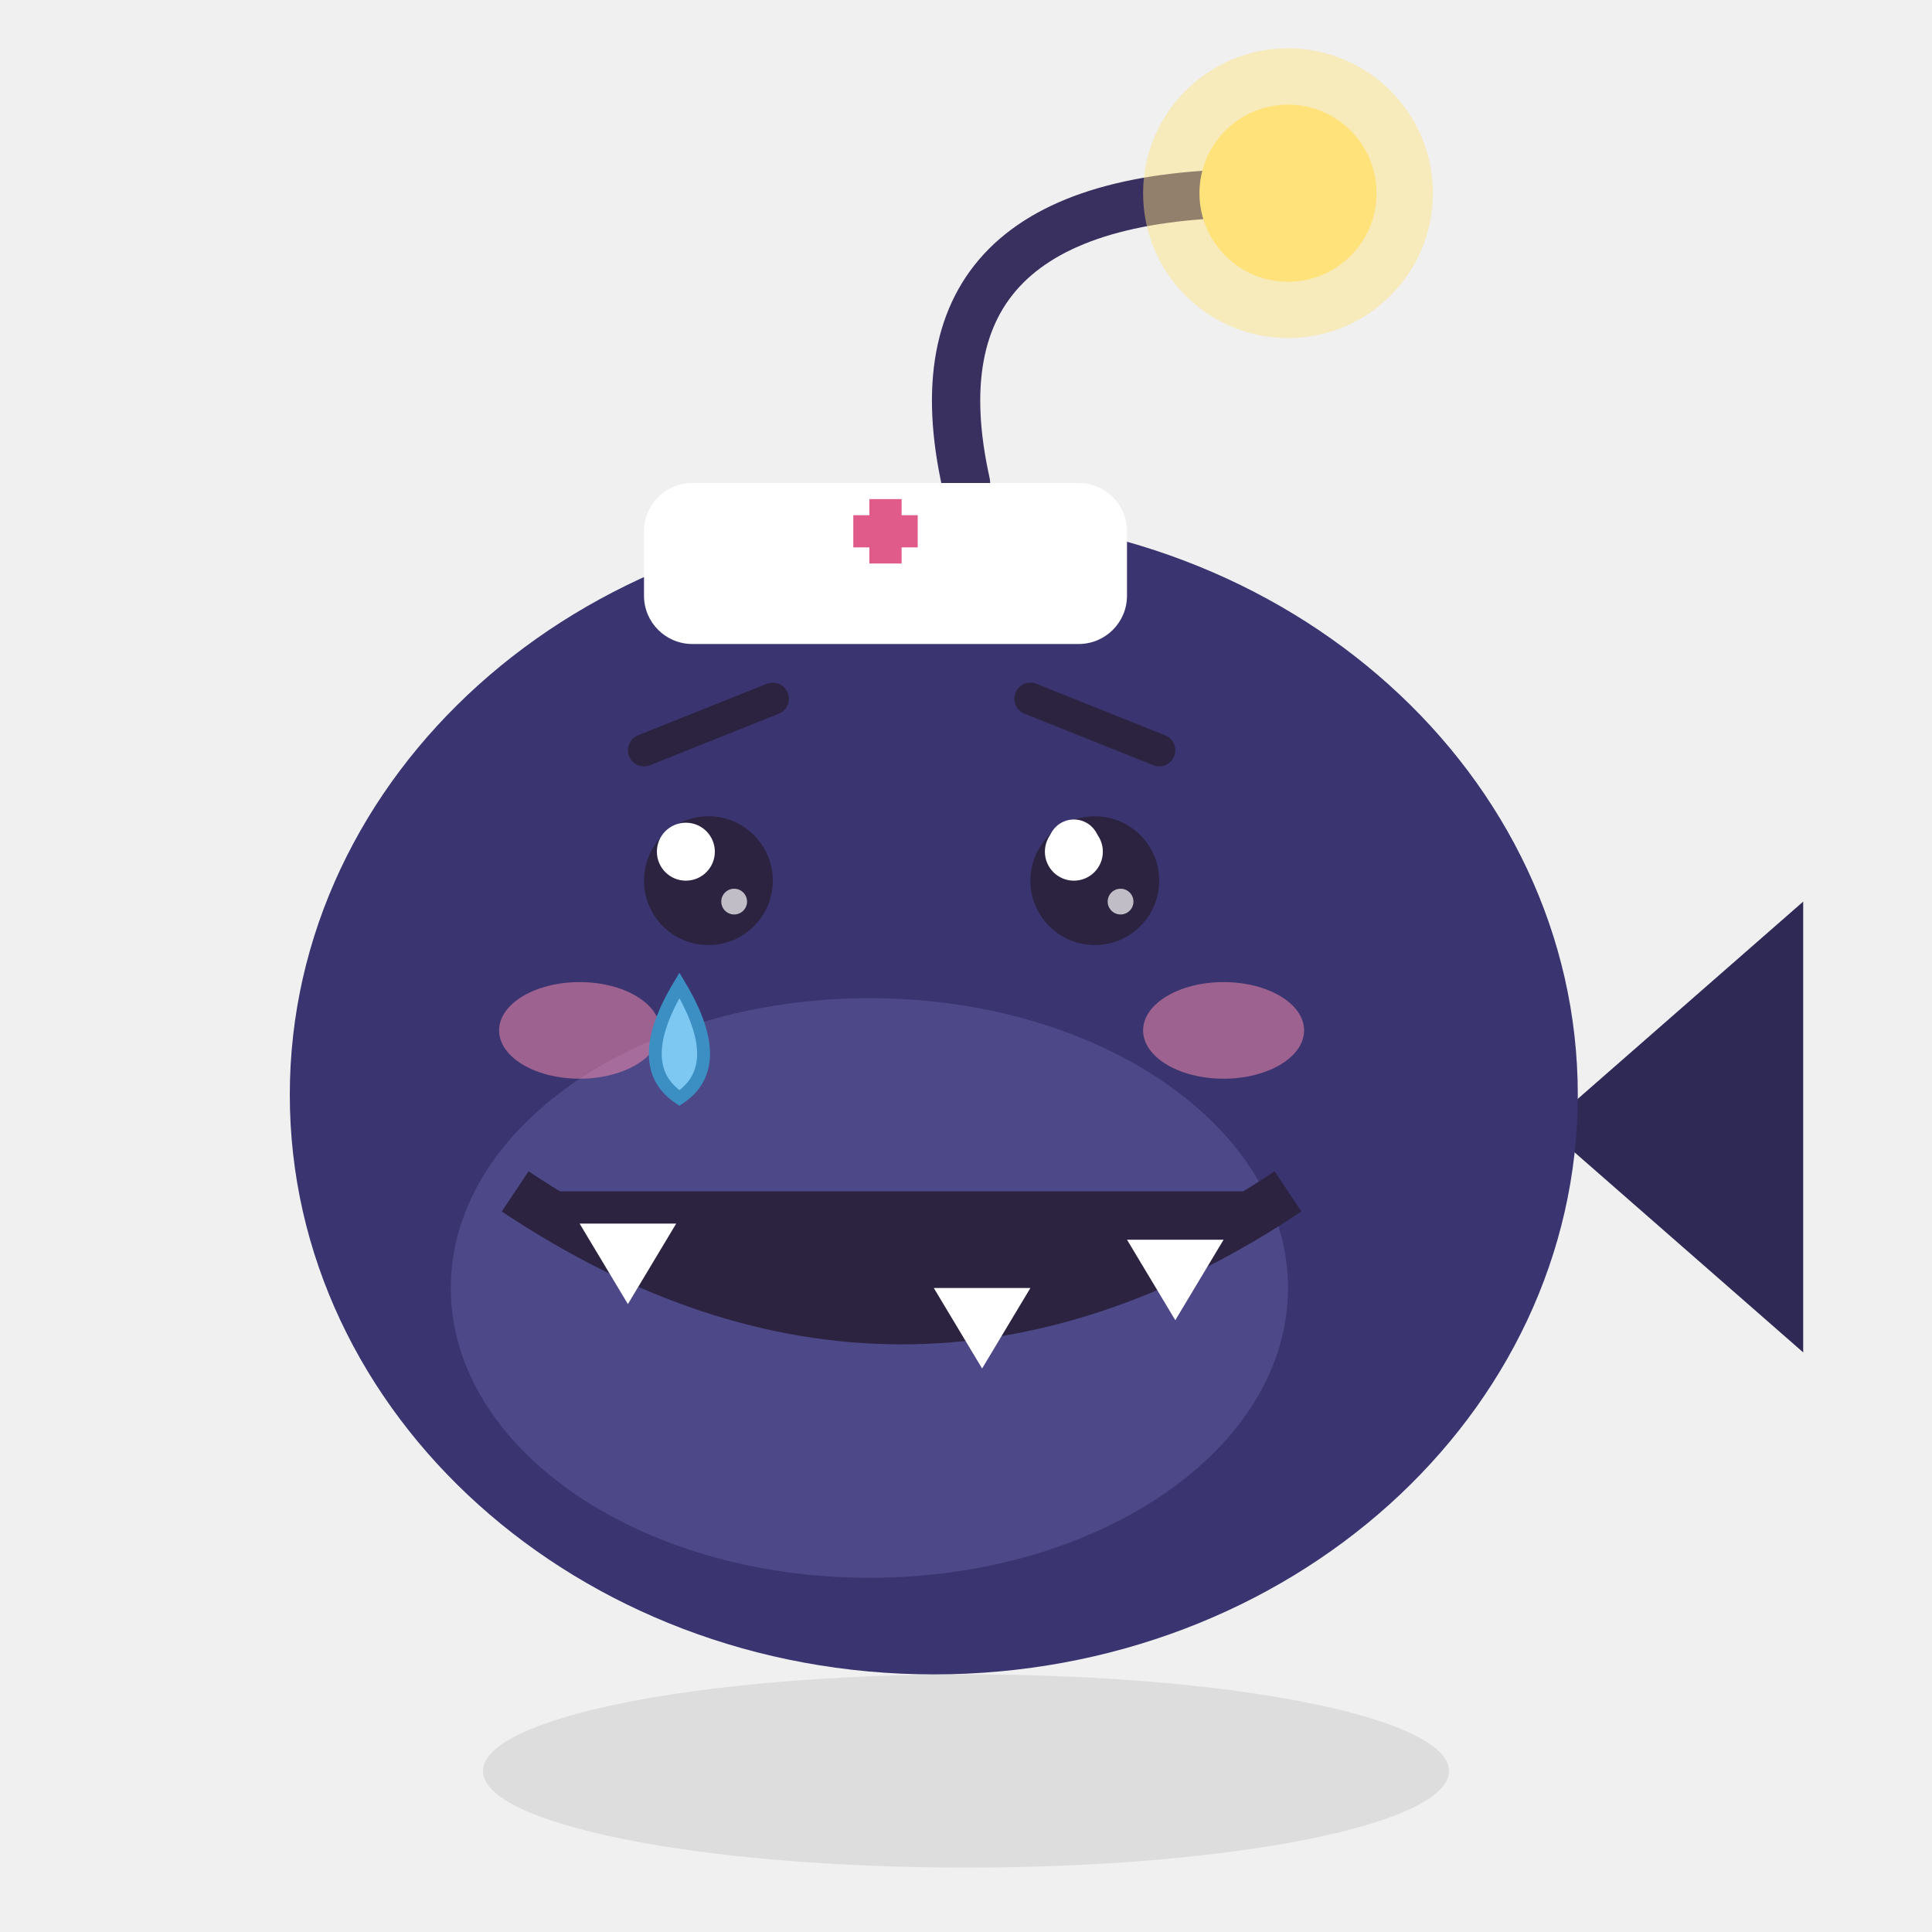
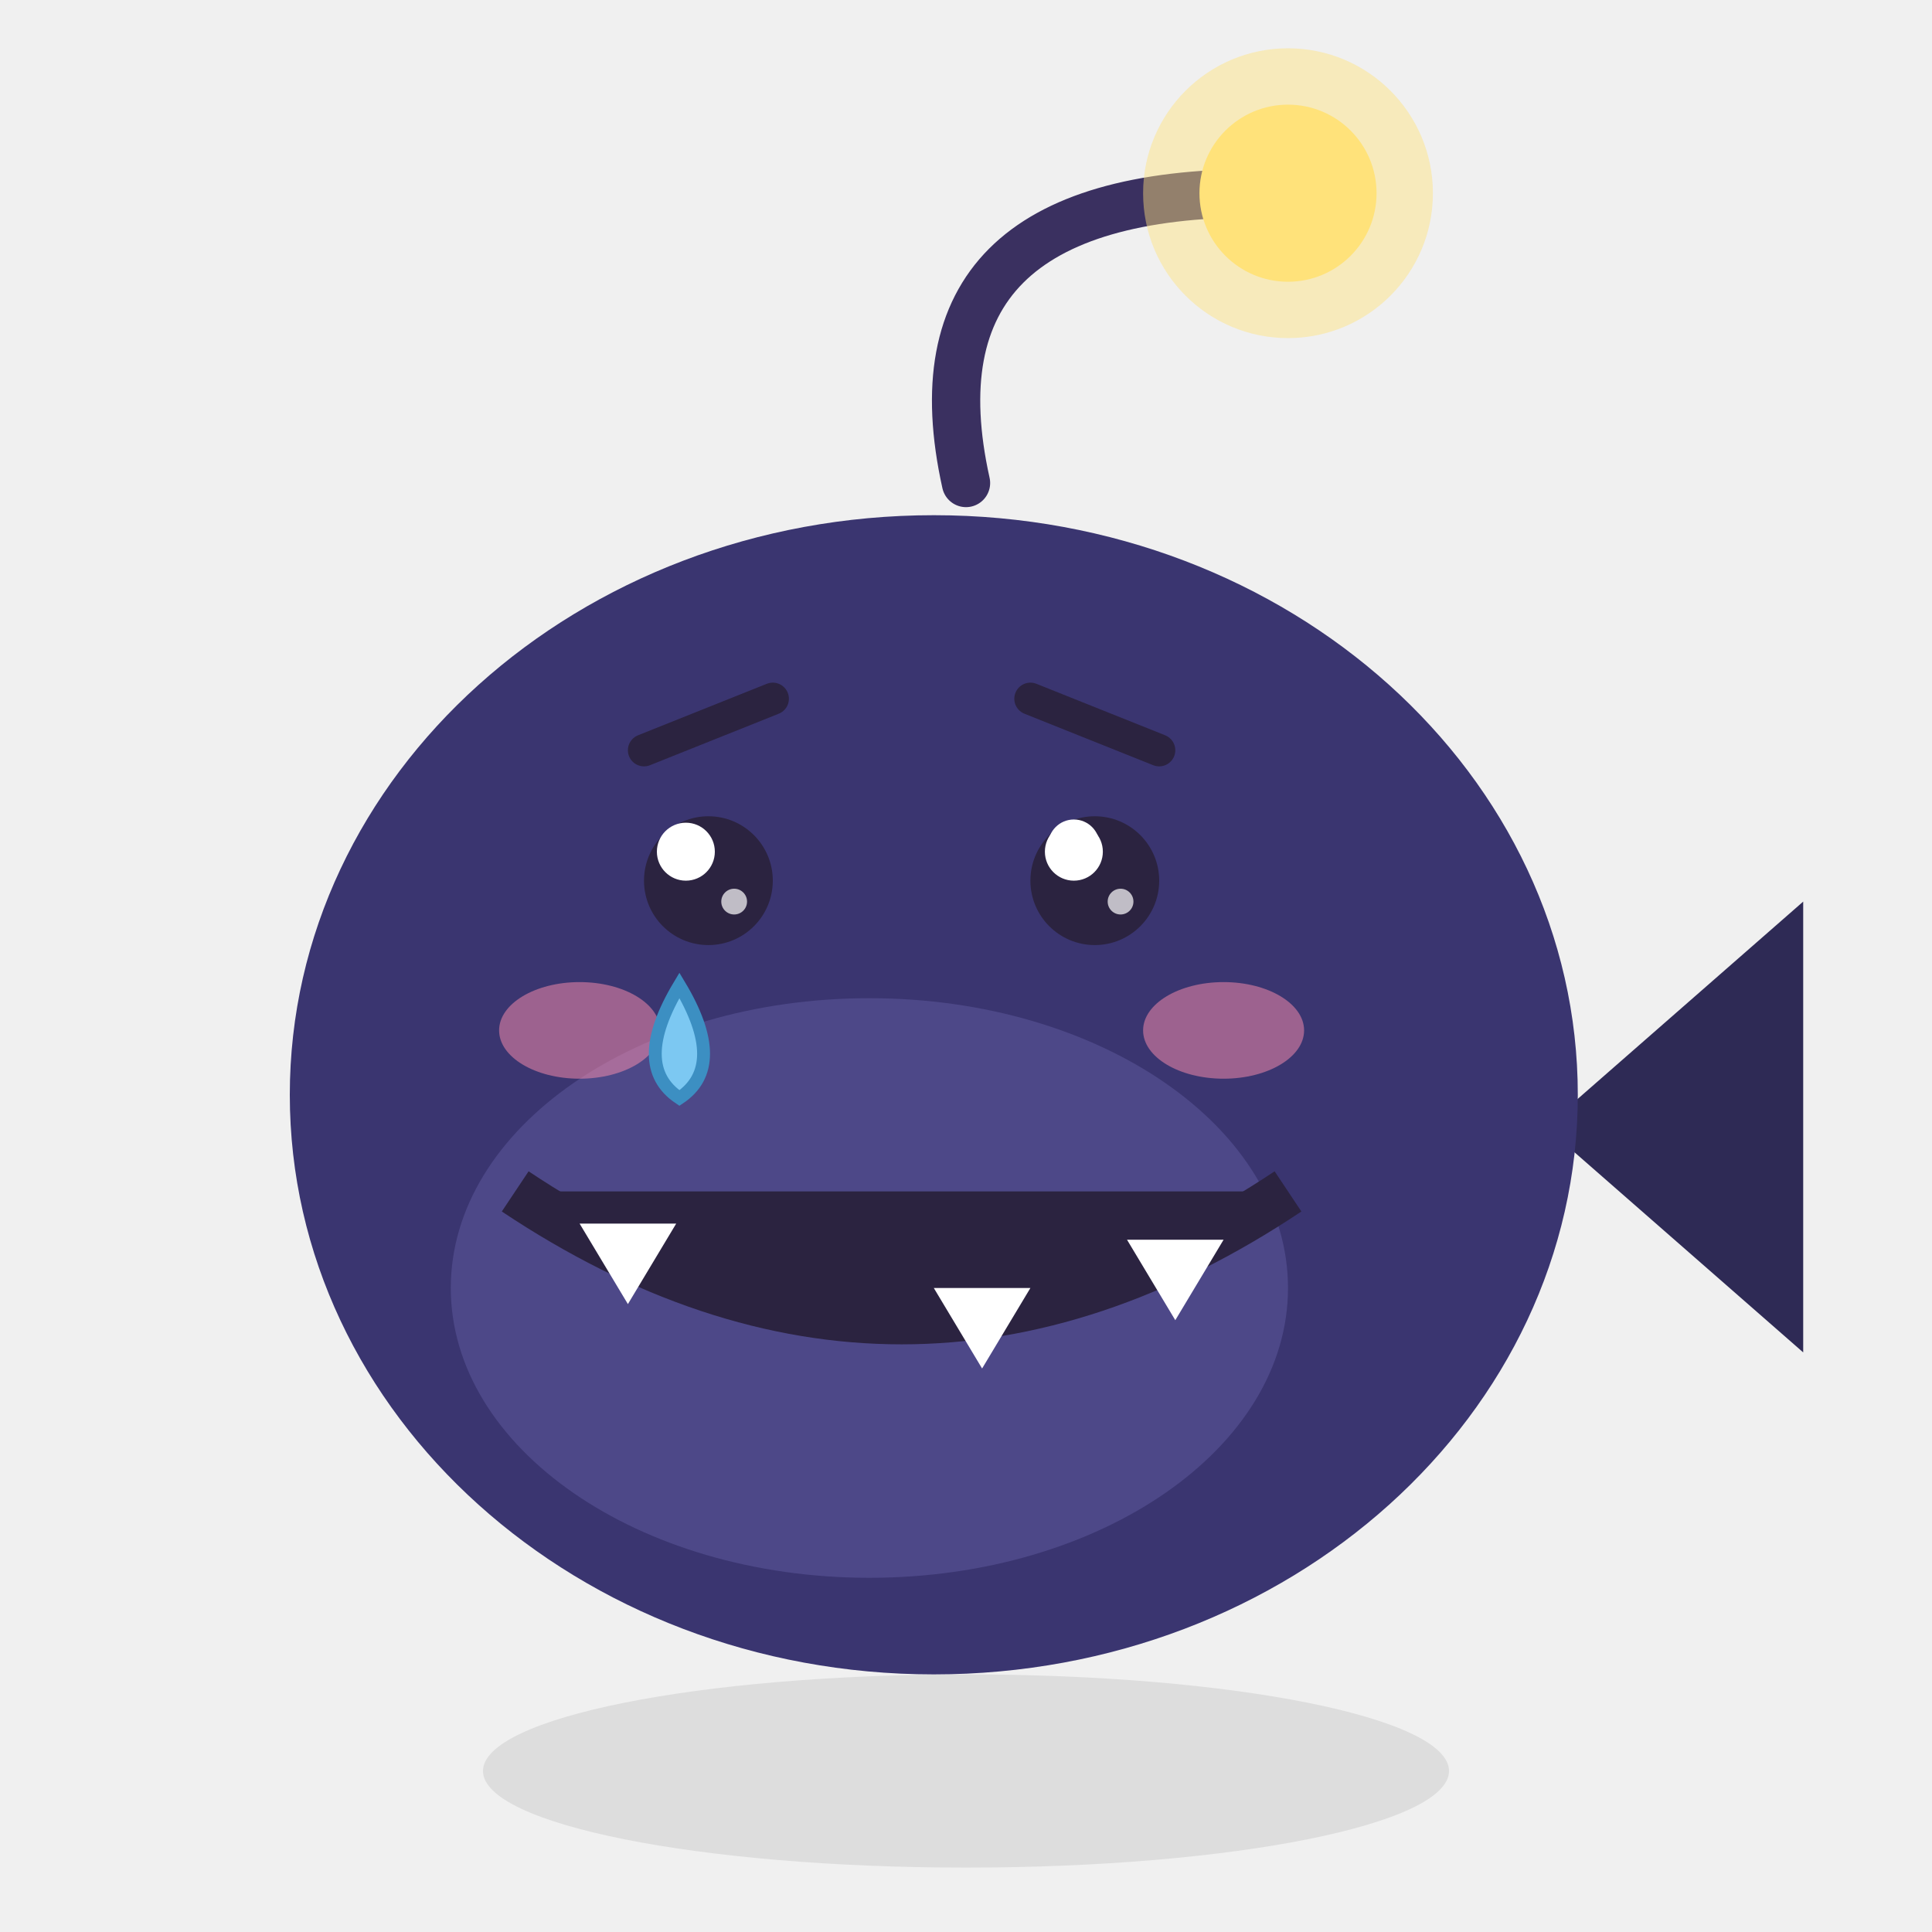
<svg xmlns="http://www.w3.org/2000/svg" viewBox="0 0 120 120">
  <ellipse cx="60" cy="110" rx="30" ry="6" fill="#000" opacity=".08" />
  <path d="M60 30q-4-18 18-18" stroke="#3A3060" stroke-width="3" fill="none" stroke-linecap="round" />
  <circle cx="80" cy="12" r="9" fill="#FFE27A" opacity=".45" />
  <circle cx="80" cy="12" r="5.5" fill="#FFE27A" />
  <path d="M96 70l16-14v28z" fill="#2E2A55" />
  <ellipse cx="58" cy="68" rx="40" ry="36" fill="#3A3570" />
  <ellipse cx="54" cy="80" rx="26" ry="18" fill="#4D4888" />
-   <rect x="40" y="30" width="30" height="10" rx="3" fill="#fff" />
-   <path d="M53 33h4M55 31v4" stroke="#E05A8A" stroke-width="2" />
  <circle cx="44" cy="54.7" r="4" fill="#2B2340" />
  <circle cx="42.6" cy="52.9" r="1.8" fill="#fff" />
  <circle cx="45.6" cy="56" r="0.8" fill="#fff" opacity=".7" />
  <path d="M40 46.6L48 43.4" stroke="#2B2340" stroke-width="2" stroke-linecap="round" />
  <circle cx="68" cy="54.7" r="4" fill="#2B2340" />
  <circle cx="66.7" cy="52.9" r="1.8" fill="#fff" />
  <circle cx="69.6" cy="56" r="0.8" fill="#fff" opacity=".7" />
  <path d="M72 46.6L64 43.4" stroke="#2B2340" stroke-width="2" stroke-linecap="round" />
  <circle cx="66.7" cy="52.5" r="1.6" fill="#fff" />
  <ellipse cx="36" cy="64" rx="5" ry="3" fill="#FF8FAE" opacity=".5" />
  <ellipse cx="76" cy="64" rx="5" ry="3" fill="#FF8FAE" opacity=".5" />
  <path d="M32 74q24 16 48 0" stroke="#2B2340" stroke-width="3" fill="#2B2340" />
  <path d="M36 76l3 5 3-5M58 80l3 5 3-5M70 77l3 5 3-5" fill="#fff" />
  <path d="M42.2 61.2q-3 5 0 7q3-2 0-7z" fill="#7CC8F2" stroke="#3C8FC2" stroke-width=".8" />
</svg>
